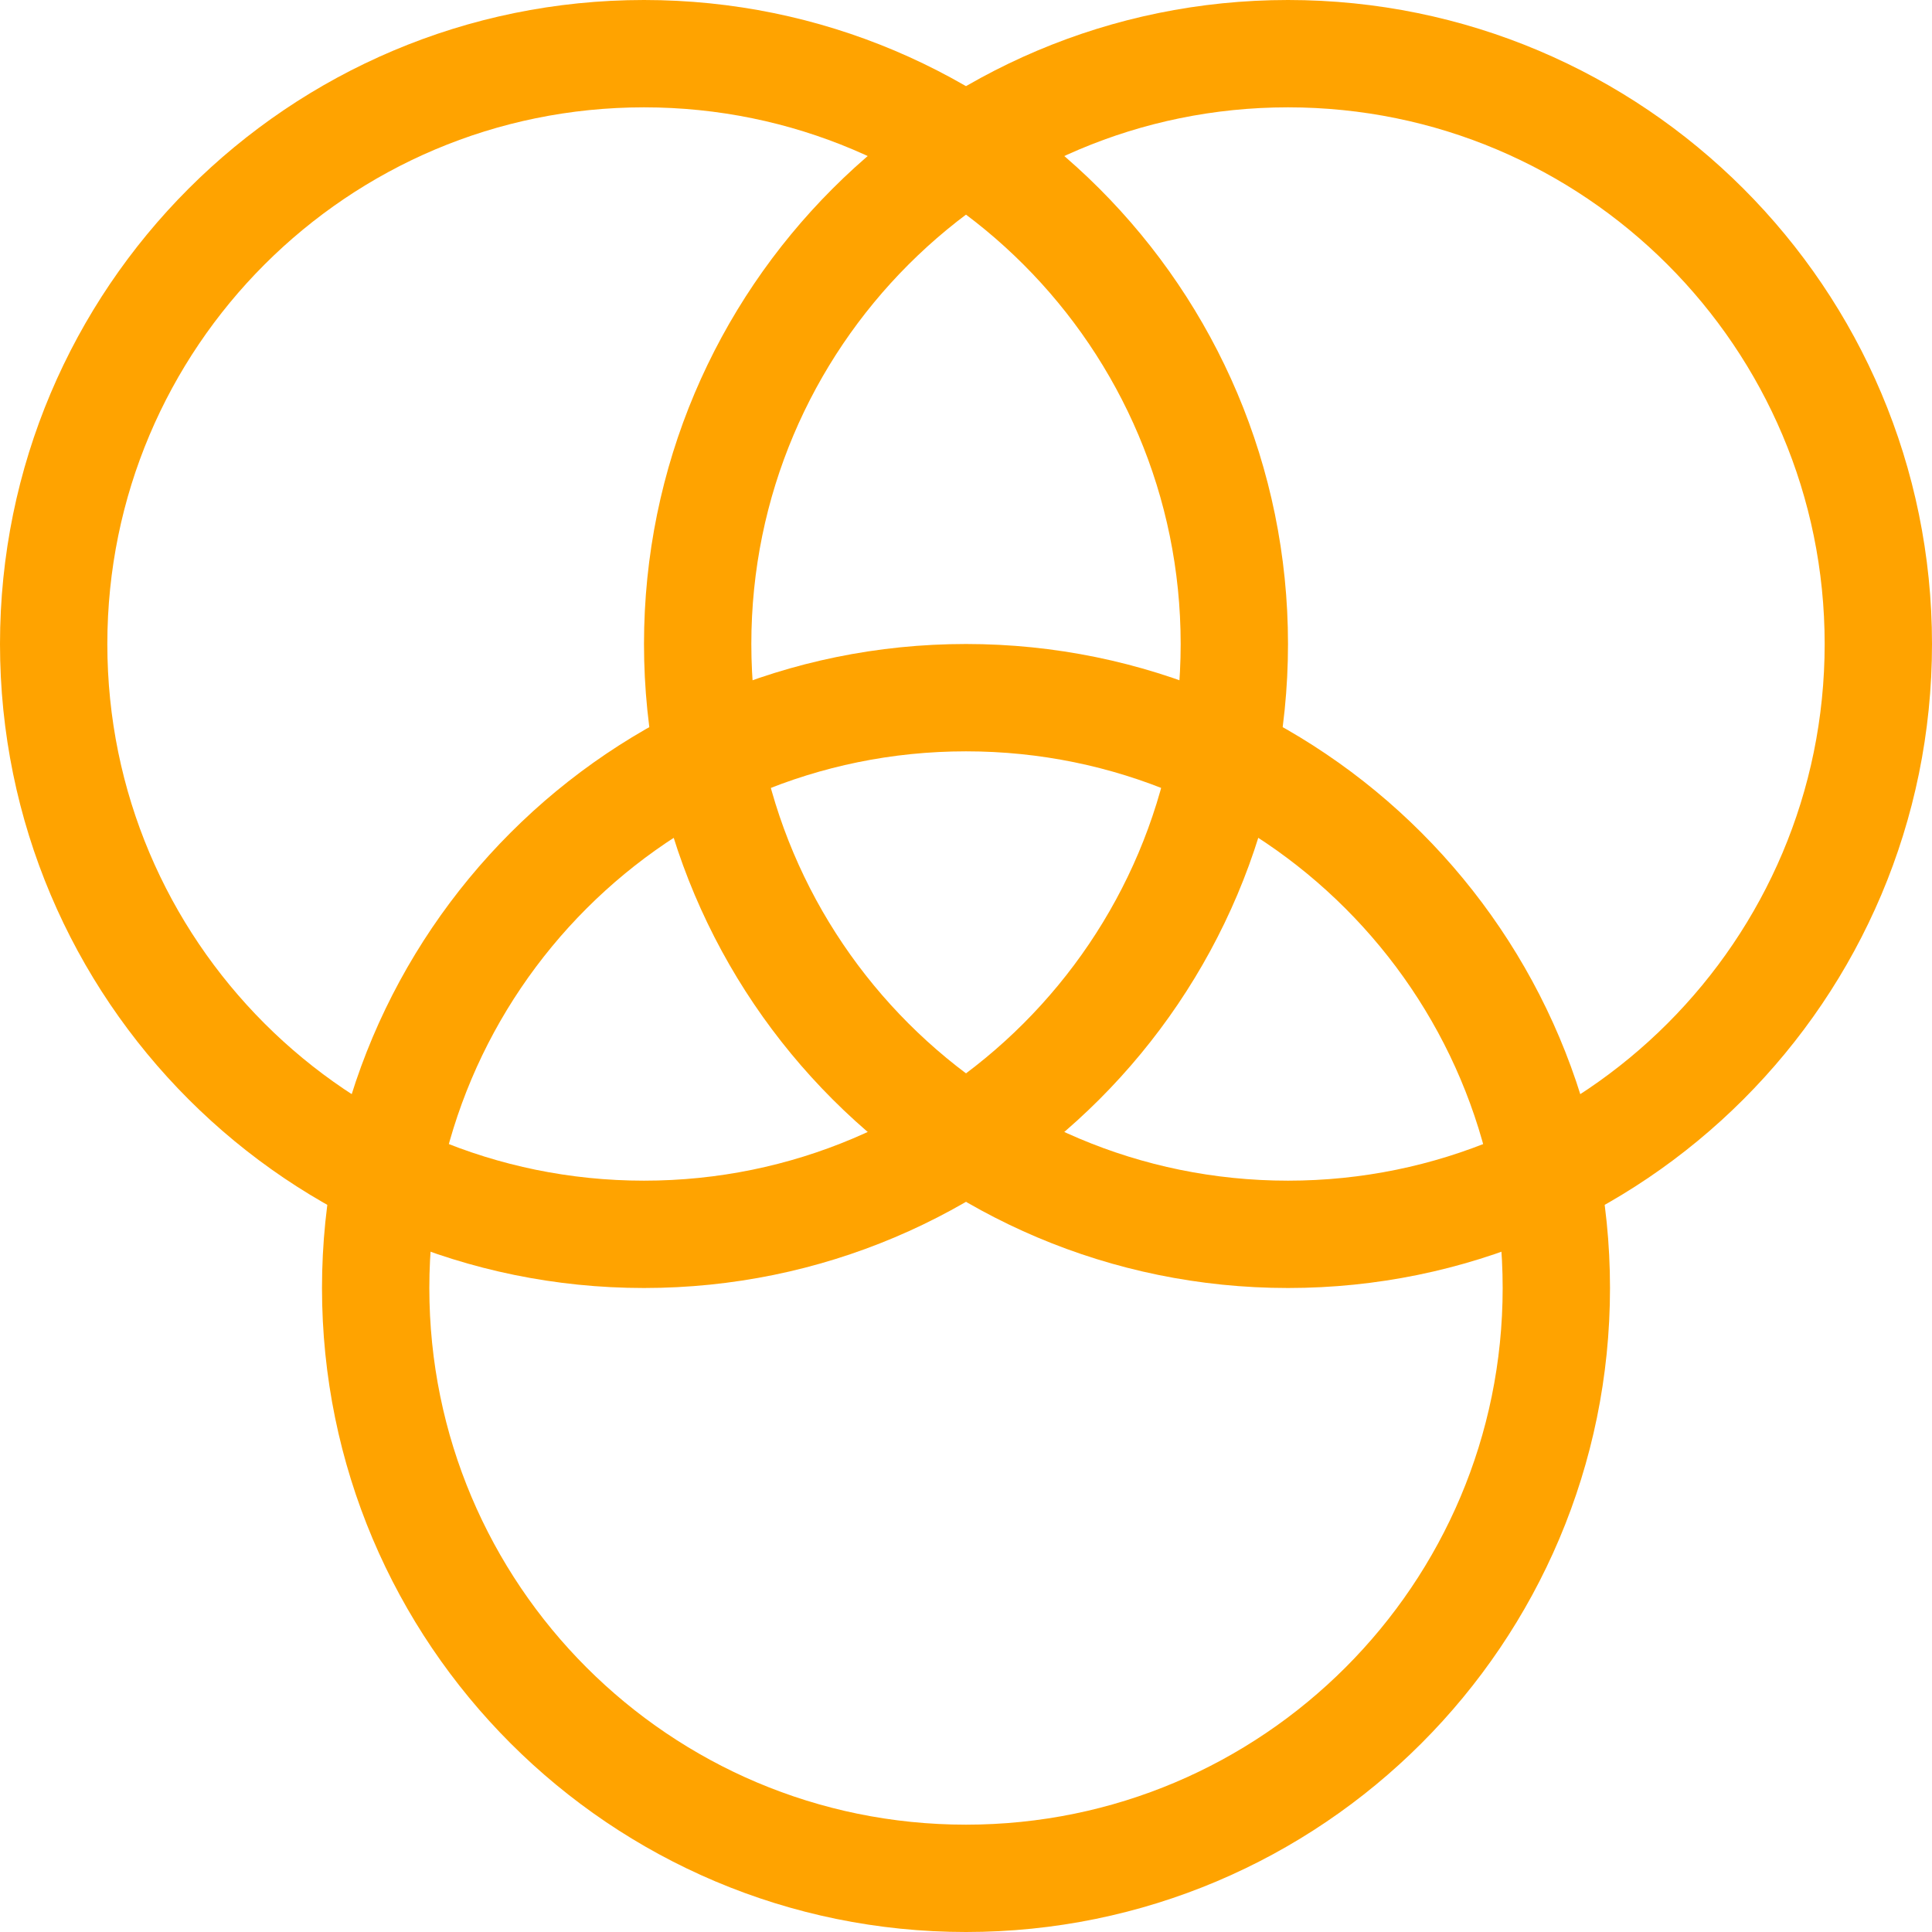
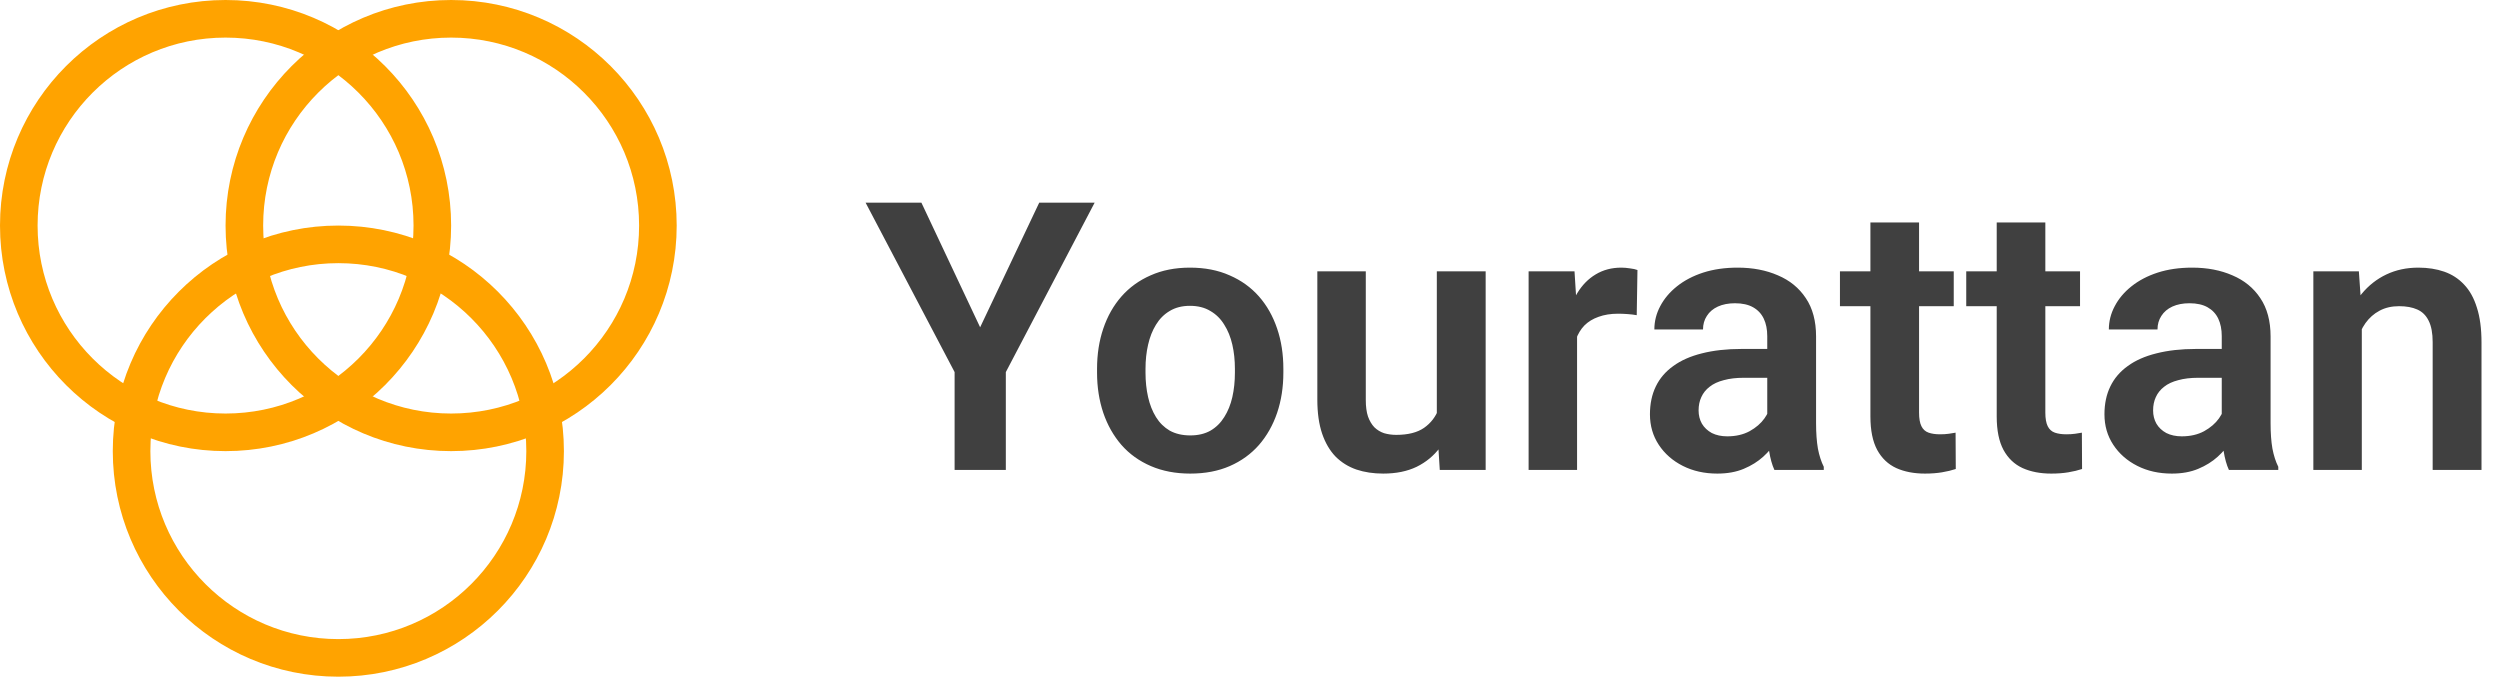
- <svg xmlns="http://www.w3.org/2000/svg" width="36" height="36" viewBox="0 0 36 36" fill="none">
+ <svg xmlns="http://www.w3.org/2000/svg" width="133" height="36" viewBox="0 0 133 36" fill="none">
+   <path d="M49.018 10.781L52.143 17.412L55.287 10.781H58.236L53.51 19.795V25H50.785V19.795L46.049 10.781H49.018ZM58.363 19.824V19.619C58.363 18.844 58.474 18.131 58.695 17.48C58.917 16.823 59.239 16.253 59.662 15.771C60.085 15.29 60.603 14.915 61.215 14.648C61.827 14.375 62.523 14.238 63.305 14.238C64.099 14.238 64.802 14.375 65.414 14.648C66.033 14.915 66.553 15.29 66.977 15.771C67.4 16.253 67.722 16.823 67.943 17.48C68.165 18.131 68.275 18.844 68.275 19.619V19.824C68.275 20.592 68.165 21.305 67.943 21.963C67.722 22.614 67.4 23.184 66.977 23.672C66.553 24.154 66.036 24.528 65.424 24.795C64.812 25.062 64.112 25.195 63.324 25.195C62.543 25.195 61.843 25.062 61.225 24.795C60.606 24.528 60.085 24.154 59.662 23.672C59.239 23.184 58.917 22.614 58.695 21.963C58.474 21.305 58.363 20.592 58.363 19.824ZM60.941 19.619V19.824C60.941 20.287 60.987 20.719 61.078 21.123C61.169 21.527 61.309 21.881 61.498 22.188C61.687 22.494 61.931 22.734 62.23 22.91C62.536 23.079 62.901 23.164 63.324 23.164C63.741 23.164 64.099 23.079 64.398 22.91C64.698 22.734 64.942 22.494 65.131 22.188C65.326 21.881 65.469 21.527 65.561 21.123C65.652 20.719 65.697 20.287 65.697 19.824V19.619C65.697 19.163 65.652 18.737 65.561 18.34C65.469 17.936 65.326 17.581 65.131 17.275C64.942 16.963 64.695 16.719 64.389 16.543C64.089 16.361 63.728 16.27 63.305 16.27C62.888 16.27 62.53 16.361 62.23 16.543C61.931 16.719 61.687 16.963 61.498 17.275C61.309 17.581 61.169 17.936 61.078 18.34C60.987 18.737 60.941 19.163 60.941 19.619ZM76.439 22.49V14.434H79.037V25H76.596L76.439 22.49ZM76.772 20.303L77.572 20.283C77.572 20.993 77.494 21.647 77.338 22.246C77.182 22.845 76.938 23.366 76.606 23.809C76.28 24.245 75.867 24.587 75.365 24.834C74.864 25.075 74.272 25.195 73.588 25.195C73.067 25.195 72.592 25.124 72.162 24.98C71.732 24.831 71.361 24.6 71.049 24.287C70.743 23.968 70.505 23.561 70.336 23.066C70.167 22.565 70.082 21.963 70.082 21.26V14.434H72.66V21.279C72.66 21.631 72.699 21.924 72.777 22.158C72.862 22.393 72.976 22.585 73.119 22.734C73.269 22.878 73.441 22.982 73.637 23.047C73.838 23.105 74.053 23.135 74.281 23.135C74.906 23.135 75.398 23.011 75.756 22.764C76.12 22.51 76.381 22.171 76.537 21.748C76.693 21.318 76.772 20.837 76.772 20.303ZM83.9 16.592V25H81.322V14.434H83.764L83.9 16.592ZM87.113 14.365L87.074 16.768C86.931 16.741 86.768 16.722 86.586 16.709C86.41 16.696 86.244 16.689 86.088 16.689C85.691 16.689 85.342 16.745 85.043 16.855C84.743 16.96 84.493 17.113 84.291 17.314C84.096 17.516 83.946 17.764 83.842 18.057C83.738 18.343 83.679 18.669 83.666 19.033L83.109 18.965C83.109 18.294 83.178 17.672 83.314 17.1C83.451 16.527 83.65 16.025 83.91 15.596C84.171 15.166 84.496 14.834 84.887 14.6C85.284 14.359 85.74 14.238 86.254 14.238C86.397 14.238 86.55 14.251 86.713 14.277C86.882 14.297 87.016 14.326 87.113 14.365ZM94.018 22.754V17.881C94.018 17.523 93.956 17.213 93.832 16.953C93.708 16.693 93.519 16.491 93.266 16.348C93.012 16.204 92.689 16.133 92.299 16.133C91.954 16.133 91.651 16.191 91.391 16.309C91.137 16.426 90.941 16.592 90.805 16.807C90.668 17.015 90.6 17.256 90.6 17.529H88.012C88.012 17.093 88.116 16.68 88.324 16.289C88.533 15.892 88.829 15.54 89.213 15.234C89.603 14.922 90.069 14.678 90.609 14.502C91.156 14.326 91.768 14.238 92.445 14.238C93.246 14.238 93.959 14.375 94.584 14.648C95.216 14.915 95.71 15.319 96.068 15.859C96.433 16.4 96.615 17.08 96.615 17.9V22.51C96.615 23.037 96.648 23.49 96.713 23.867C96.784 24.238 96.889 24.561 97.025 24.834V25H94.398C94.275 24.733 94.18 24.395 94.115 23.984C94.05 23.568 94.018 23.158 94.018 22.754ZM94.379 18.564L94.398 20.098H92.768C92.364 20.098 92.009 20.14 91.703 20.225C91.397 20.303 91.147 20.42 90.951 20.576C90.756 20.726 90.609 20.908 90.512 21.123C90.414 21.331 90.365 21.569 90.365 21.836C90.365 22.096 90.424 22.331 90.541 22.539C90.665 22.747 90.841 22.913 91.068 23.037C91.303 23.154 91.576 23.213 91.889 23.213C92.344 23.213 92.742 23.122 93.08 22.939C93.419 22.751 93.682 22.523 93.871 22.256C94.06 21.989 94.161 21.735 94.174 21.494L94.916 22.607C94.825 22.874 94.688 23.158 94.506 23.457C94.324 23.756 94.089 24.037 93.803 24.297C93.516 24.557 93.171 24.772 92.768 24.941C92.364 25.111 91.895 25.195 91.361 25.195C90.678 25.195 90.066 25.059 89.525 24.785C88.985 24.512 88.559 24.137 88.246 23.662C87.934 23.187 87.777 22.646 87.777 22.041C87.777 21.481 87.882 20.986 88.09 20.557C88.298 20.127 88.607 19.766 89.018 19.473C89.428 19.173 89.936 18.949 90.541 18.799C91.153 18.643 91.853 18.564 92.641 18.564H94.379ZM103.939 14.434V16.289H97.885V14.434H103.939ZM99.506 11.836H102.094V21.953C102.094 22.266 102.136 22.506 102.221 22.676C102.305 22.845 102.432 22.959 102.602 23.018C102.771 23.076 102.973 23.105 103.207 23.105C103.376 23.105 103.533 23.096 103.676 23.076C103.819 23.057 103.939 23.037 104.037 23.018L104.047 24.951C103.832 25.023 103.588 25.081 103.314 25.127C103.048 25.172 102.745 25.195 102.406 25.195C101.827 25.195 101.319 25.098 100.883 24.902C100.447 24.701 100.108 24.378 99.867 23.936C99.626 23.486 99.506 22.894 99.506 22.158V11.836ZM110.658 14.434V16.289H104.604V14.434H110.658ZM106.225 11.836H108.812V21.953C108.812 22.266 108.855 22.506 108.939 22.676C109.024 22.845 109.151 22.959 109.32 23.018C109.49 23.076 109.691 23.105 109.926 23.105C110.095 23.105 110.251 23.096 110.395 23.076C110.538 23.057 110.658 23.037 110.756 23.018L110.766 24.951C110.551 25.023 110.307 25.081 110.033 25.127C109.766 25.172 109.464 25.195 109.125 25.195C108.546 25.195 108.038 25.098 107.602 24.902C107.165 24.701 106.827 24.378 106.586 23.936C106.345 23.486 106.225 22.894 106.225 22.158V11.836ZM118.197 22.754V17.881C118.197 17.523 118.135 17.213 118.012 16.953C117.888 16.693 117.699 16.491 117.445 16.348C117.191 16.204 116.869 16.133 116.479 16.133C116.133 16.133 115.831 16.191 115.57 16.309C115.316 16.426 115.121 16.592 114.984 16.807C114.848 17.015 114.779 17.256 114.779 17.529H112.191C112.191 17.093 112.296 16.68 112.504 16.289C112.712 15.892 113.008 15.54 113.393 15.234C113.783 14.922 114.249 14.678 114.789 14.502C115.336 14.326 115.948 14.238 116.625 14.238C117.426 14.238 118.139 14.375 118.764 14.648C119.395 14.915 119.89 15.319 120.248 15.859C120.613 16.4 120.795 17.08 120.795 17.9V22.51C120.795 23.037 120.827 23.49 120.893 23.867C120.964 24.238 121.068 24.561 121.205 24.834V25H118.578C118.454 24.733 118.36 24.395 118.295 23.984C118.23 23.568 118.197 23.158 118.197 22.754ZM118.559 18.564L118.578 20.098H116.947C116.544 20.098 116.189 20.14 115.883 20.225C115.577 20.303 115.326 20.42 115.131 20.576C114.936 20.726 114.789 20.908 114.691 21.123C114.594 21.331 114.545 21.569 114.545 21.836C114.545 22.096 114.604 22.331 114.721 22.539C114.844 22.747 115.02 22.913 115.248 23.037C115.482 23.154 115.756 23.213 116.068 23.213C116.524 23.213 116.921 23.122 117.26 22.939C117.598 22.751 117.862 22.523 118.051 22.256C118.24 21.989 118.34 21.735 118.354 21.494L119.096 22.607C119.005 22.874 118.868 23.158 118.686 23.457C118.503 23.756 118.269 24.037 117.982 24.297C117.696 24.557 117.351 24.772 116.947 24.941C116.544 25.111 116.075 25.195 115.541 25.195C114.857 25.195 114.245 25.059 113.705 24.785C113.165 24.512 112.738 24.137 112.426 23.662C112.113 23.187 111.957 22.646 111.957 22.041C111.957 21.481 112.061 20.986 112.27 20.557C112.478 20.127 112.787 19.766 113.197 19.473C113.607 19.173 114.115 18.949 114.721 18.799C115.333 18.643 116.033 18.564 116.82 18.564H118.559ZM125.648 16.689V25H123.07V14.434H125.492L125.648 16.689ZM125.238 19.336H124.477C124.483 18.568 124.587 17.871 124.789 17.246C124.991 16.621 125.274 16.084 125.639 15.635C126.01 15.185 126.449 14.841 126.957 14.6C127.465 14.359 128.031 14.238 128.656 14.238C129.164 14.238 129.623 14.31 130.033 14.453C130.443 14.596 130.795 14.824 131.088 15.137C131.387 15.449 131.615 15.859 131.771 16.367C131.934 16.869 132.016 17.487 132.016 18.223V25H129.418V18.203C129.418 17.721 129.346 17.34 129.203 17.061C129.066 16.781 128.865 16.582 128.598 16.465C128.337 16.348 128.015 16.289 127.631 16.289C127.234 16.289 126.885 16.37 126.586 16.533C126.293 16.689 126.046 16.908 125.844 17.188C125.648 17.467 125.499 17.79 125.395 18.154C125.29 18.519 125.238 18.913 125.238 19.336Z" fill="black" fill-opacity="0.75" />
  <circle cx="12" cy="12" r="11" stroke="#FFA300" stroke-width="2" />
  <circle cx="24" cy="12" r="11" stroke="#FFA300" stroke-width="2" />
  <circle cx="18" cy="24" r="11" stroke="#FFA300" stroke-width="2" />
</svg>
